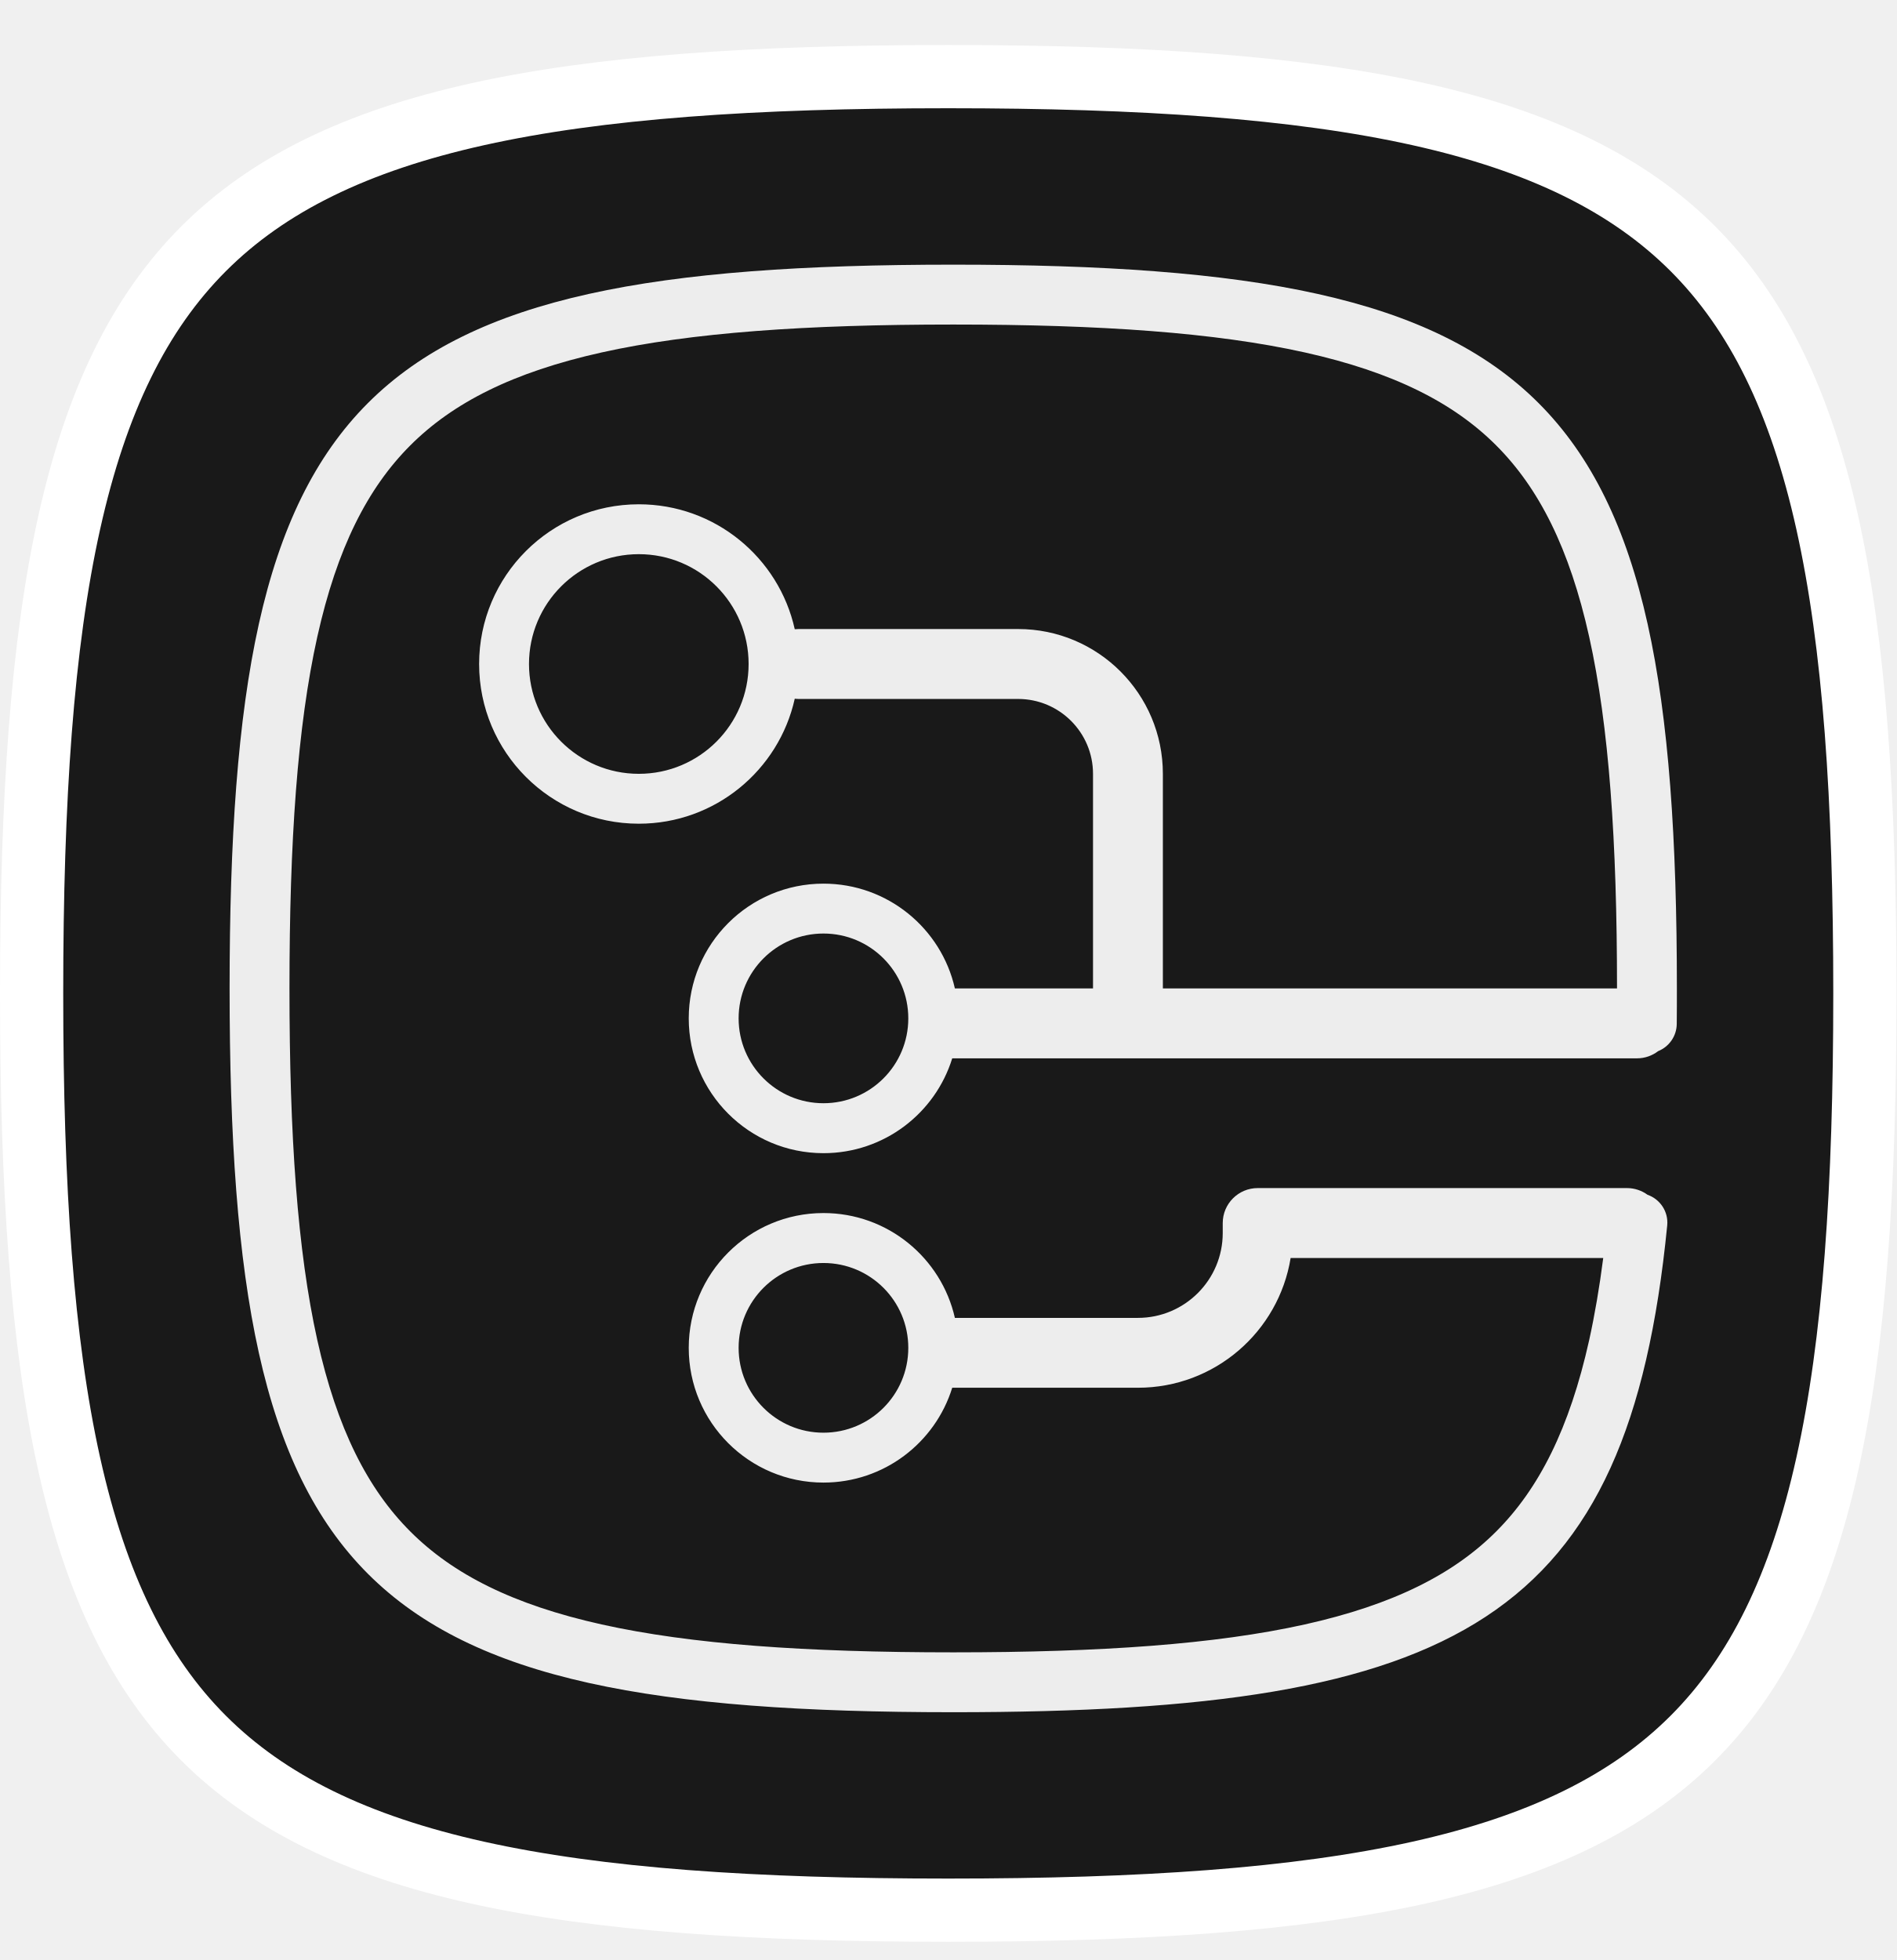
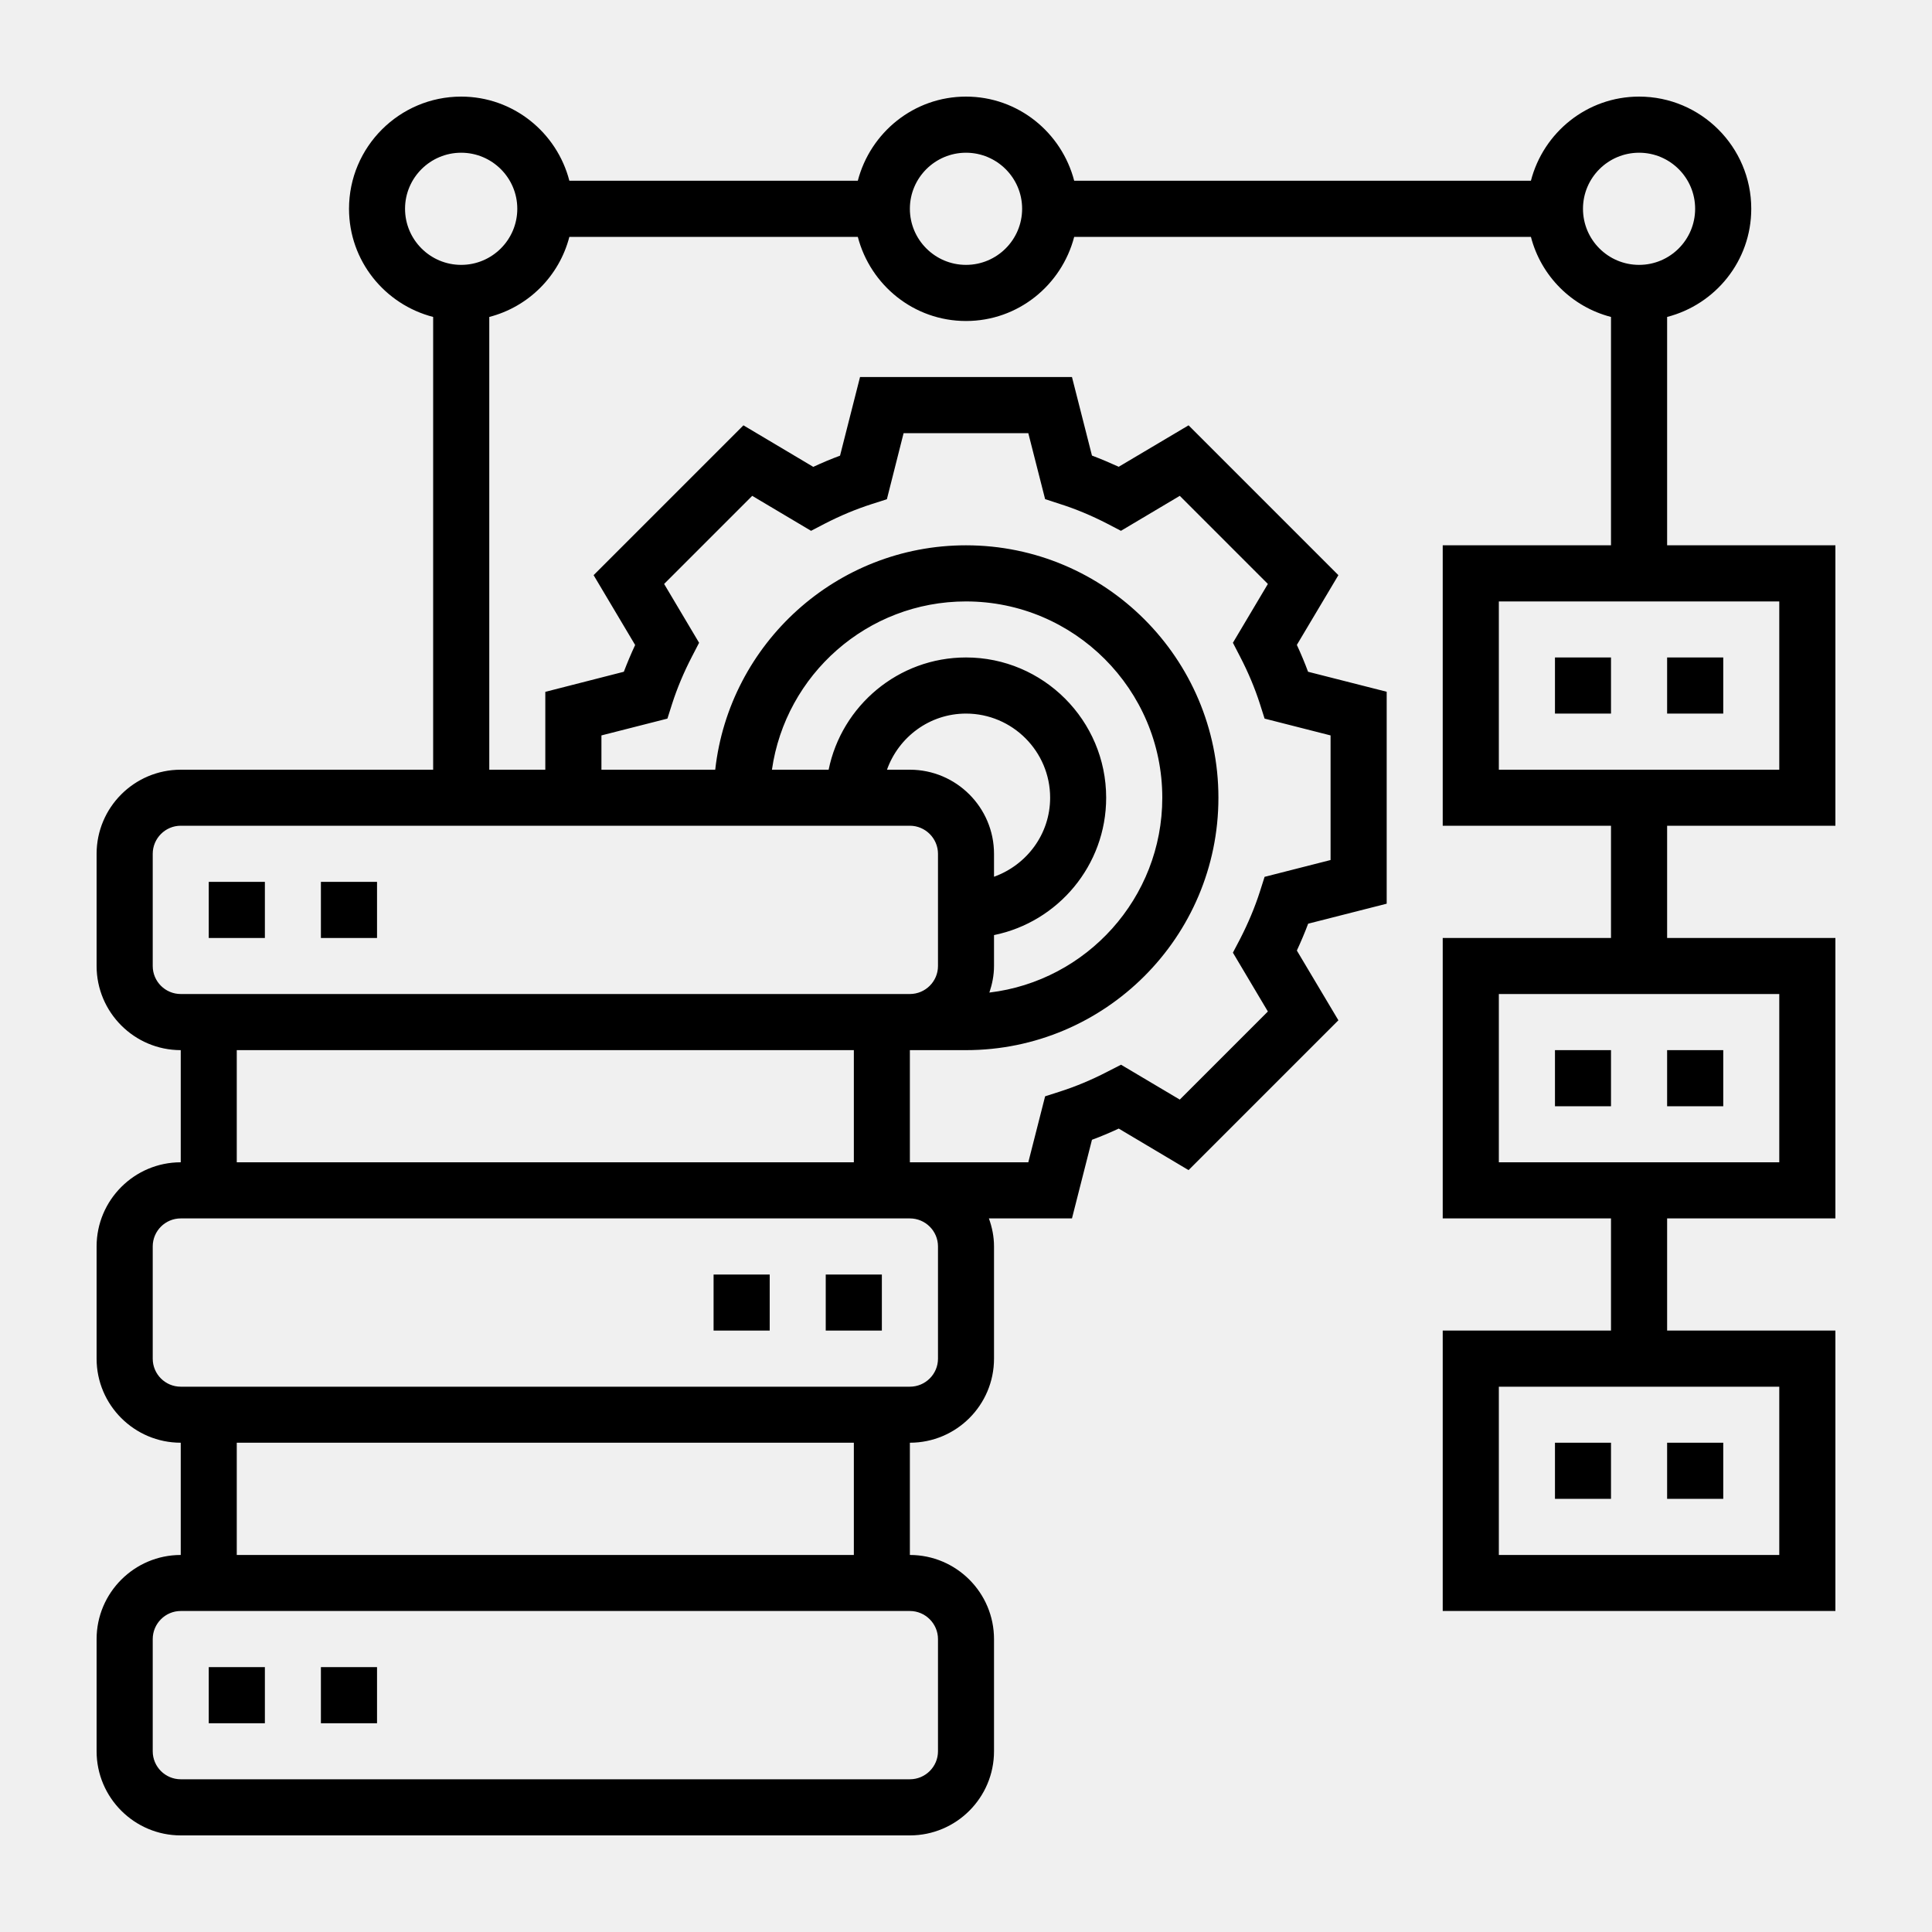
- <svg xmlns="http://www.w3.org/2000/svg" width="30" height="31" viewBox="0 0 30 31" fill="none">
-   <path d="M0.5 15.712C0.5 12.636 0.666 10.197 1.095 8.266C1.523 6.34 2.206 4.949 3.221 3.934C4.236 2.919 5.628 2.235 7.554 1.807C9.485 1.378 11.923 1.212 15 1.212C18.077 1.212 20.515 1.378 22.447 1.807C24.372 2.235 25.764 2.919 26.779 3.934C27.794 4.949 28.477 6.34 28.905 8.266C29.334 10.197 29.5 12.636 29.5 15.712C29.5 18.789 29.334 21.227 28.905 23.159C28.477 25.085 27.794 26.476 26.779 27.491C25.764 28.506 24.372 29.19 22.447 29.618C20.515 30.047 18.077 30.212 15 30.212C11.923 30.212 9.485 30.047 7.554 29.618C5.628 29.19 4.236 28.506 3.221 27.491C2.206 26.476 1.523 25.085 1.095 23.159C0.666 21.227 0.5 18.789 0.5 15.712Z" fill="#191919" stroke="white" />
-   <path fill-rule="evenodd" clip-rule="evenodd" d="M5.019 10.073C4.705 11.487 4.579 13.298 4.579 15.633C4.579 17.969 4.705 19.78 5.019 21.194C5.331 22.596 5.815 23.547 6.49 24.222C7.165 24.898 8.116 25.381 9.519 25.693C10.932 26.007 12.744 26.134 15.079 26.134C17.414 26.134 19.226 26.007 20.639 25.693C22.041 25.381 22.993 24.898 23.668 24.222C24.343 23.547 24.827 22.596 25.139 21.194C25.227 20.794 25.301 20.363 25.361 19.897H20.416C20.227 21.061 19.217 21.949 18 21.949H15.063C14.794 22.818 13.984 23.449 13.026 23.449C11.849 23.449 10.895 22.495 10.895 21.318C10.895 20.14 11.849 19.186 13.026 19.186C14.041 19.186 14.89 19.895 15.105 20.844H18C18.741 20.844 19.342 20.243 19.342 19.502V19.344C19.342 19.039 19.59 18.791 19.895 18.791H25.737C25.858 18.791 25.971 18.831 26.062 18.897C26.259 18.966 26.395 19.162 26.373 19.383C25.757 25.619 23.097 27.081 15.079 27.081C5.652 27.081 3.632 25.06 3.632 15.633C3.632 6.207 5.652 4.186 15.079 4.186C24.506 4.186 26.526 6.207 26.526 15.633C26.526 15.823 26.526 16.011 26.524 16.195C26.522 16.39 26.401 16.556 26.23 16.625C26.137 16.696 26.021 16.739 25.895 16.739H15.063C14.794 17.608 13.984 18.239 13.026 18.239C11.849 18.239 10.895 17.284 10.895 16.107C10.895 14.93 11.849 13.976 13.026 13.976C14.041 13.976 14.89 14.684 15.105 15.633H17.29V12.239C17.29 11.585 16.759 11.055 16.105 11.055H12.632C12.611 11.055 12.591 11.053 12.572 11.051C12.321 12.182 11.312 13.028 10.105 13.028C8.71 13.028 7.579 11.897 7.579 10.502C7.579 9.107 8.71 7.976 10.105 7.976C11.312 7.976 12.321 8.821 12.572 9.952C12.591 9.95 12.611 9.949 12.632 9.949H16.105C17.37 9.949 18.395 10.974 18.395 12.239V15.633H25.579C25.579 13.298 25.453 11.487 25.139 10.073C24.827 8.671 24.343 7.72 23.668 7.045C22.993 6.369 22.041 5.886 20.639 5.574C19.226 5.26 17.414 5.133 15.079 5.133C12.744 5.133 10.932 5.26 9.519 5.574C8.116 5.886 7.165 6.369 6.49 7.045C5.815 7.72 5.331 8.671 5.019 10.073ZM11.842 10.502C11.842 11.461 11.065 12.239 10.105 12.239C9.146 12.239 8.368 11.461 8.368 10.502C8.368 9.543 9.146 8.765 10.105 8.765C11.065 8.765 11.842 9.543 11.842 10.502ZM14.368 16.107C14.368 16.848 13.768 17.449 13.026 17.449C12.285 17.449 11.684 16.848 11.684 16.107C11.684 15.366 12.285 14.765 13.026 14.765C13.768 14.765 14.368 15.366 14.368 16.107ZM13.026 22.66C13.768 22.66 14.368 22.059 14.368 21.318C14.368 20.576 13.768 19.976 13.026 19.976C12.285 19.976 11.684 20.576 11.684 21.318C11.684 22.059 12.285 22.66 13.026 22.66Z" fill="#EDEDED" />
+ <svg xmlns="http://www.w3.org/2000/svg" width="20" height="20" viewBox="0 0 20 20" fill="none">
+   <path d="M3.322 17.258H3.903V17.839H3.322V17.258Z" fill="currentColor" />
+   <path d="M2.161 17.258H2.742V17.839H2.161V17.258Z" fill="currentColor" />
+   <path d="M7.387 13.194H7.968V13.774H7.387V13.194Z" fill="currentColor" />
+   <path d="M8.548 13.194H9.129V13.774H8.548V13.194Z" fill="currentColor" />
+   <path d="M3.322 9.129H3.903V9.71H3.322V9.129Z" fill="currentColor" />
+   <path d="M2.161 9.129H2.742V9.71H2.161V9.129Z" fill="currentColor" />
+   <path d="M19 8.548V5.645H17.258V3.281C17.758 3.152 18.129 2.701 18.129 2.161C18.129 1.521 17.608 1 16.968 1C16.428 1 15.977 1.372 15.848 1.871H11.12C10.99 1.372 10.54 1 10 1C9.46 1 9.01 1.372 8.88 1.871H5.894C5.765 1.372 5.314 1 4.774 1C4.134 1 3.613 1.521 3.613 2.161C3.613 2.701 3.984 3.152 4.484 3.281V7.968H1.871C1.391 7.968 1 8.358 1 8.839V10C1 10.48 1.391 10.871 1.871 10.871V12.032C1.391 12.032 1 12.423 1 12.903V14.065C1 14.545 1.391 14.935 1.871 14.935V16.097C1.391 16.097 1 16.488 1 16.968V18.129C1 18.609 1.391 19 1.871 19H9.419C9.9 19 10.29 18.609 10.29 18.129V16.968C10.29 16.488 9.9 16.097 9.419 16.097V14.935C9.9 14.935 10.29 14.545 10.29 14.065V12.903C10.29 12.801 10.27 12.704 10.237 12.613H11.097L11.304 11.799C11.396 11.765 11.489 11.726 11.581 11.683L12.304 12.113L13.855 10.562L13.425 9.84C13.468 9.747 13.507 9.655 13.542 9.562L14.355 9.355V7.161L13.541 6.954C13.507 6.862 13.468 6.769 13.425 6.676L13.855 5.954L12.304 4.403L11.581 4.832C11.489 4.79 11.396 4.751 11.304 4.716L11.097 3.903H8.903L8.696 4.717C8.604 4.751 8.511 4.79 8.419 4.833L7.696 4.403L6.145 5.954L6.575 6.677C6.532 6.769 6.493 6.862 6.458 6.954L5.645 7.162V7.968H5.065V3.281C5.471 3.176 5.789 2.858 5.894 2.452H8.88C9.01 2.951 9.46 3.323 10 3.323C10.54 3.323 10.99 2.951 11.12 2.452H15.848C15.953 2.858 16.271 3.176 16.677 3.281V5.645H14.935V8.548H16.677V9.71H14.935V12.613H16.677V13.774H14.935V16.677H19V13.774H17.258V12.613H19V9.71H17.258V8.548L19 8.548ZM1.581 10V8.839C1.581 8.679 1.711 8.548 1.871 8.548H9.419C9.579 8.548 9.71 8.679 9.71 8.839V10C9.71 10.16 9.579 10.29 9.419 10.29H1.871C1.711 10.29 1.581 10.16 1.581 10ZM9.419 7.968H9.182C9.302 7.631 9.622 7.387 10 7.387C10.48 7.387 10.871 7.778 10.871 8.258C10.871 8.636 10.627 8.955 10.29 9.076V8.839C10.29 8.359 9.899 7.968 9.419 7.968ZM10.29 10V9.68C10.952 9.545 11.451 8.959 11.451 8.258C11.451 7.458 10.8 6.806 10 6.806C9.299 6.806 8.713 7.306 8.578 7.968H7.991C8.132 6.984 8.978 6.226 10 6.226C11.12 6.226 12.032 7.138 12.032 8.258C12.032 9.297 11.248 10.155 10.242 10.275C10.271 10.188 10.29 10.097 10.29 10ZM2.451 10.871H8.839V12.032H2.451V10.871ZM9.71 16.968V18.129C9.71 18.289 9.579 18.419 9.419 18.419H1.871C1.711 18.419 1.581 18.289 1.581 18.129V16.968C1.581 16.808 1.711 16.677 1.871 16.677H9.419C9.579 16.677 9.71 16.808 9.71 16.968ZM8.839 16.097H2.451V14.935H8.839V16.097ZM9.71 12.903V14.065C9.71 14.225 9.579 14.355 9.419 14.355H1.871C1.711 14.355 1.581 14.225 1.581 14.065V12.903C1.581 12.743 1.711 12.613 1.871 12.613H9.419C9.579 12.613 9.71 12.743 9.71 12.903ZM6.226 7.613L6.909 7.439L6.958 7.285C7.01 7.123 7.079 6.959 7.163 6.797L7.237 6.654L6.875 6.045L7.787 5.133L8.396 5.495L8.538 5.421C8.701 5.337 8.865 5.269 9.028 5.217L9.181 5.168L9.354 4.484H10.645L10.819 5.167L10.972 5.217C11.134 5.268 11.299 5.337 11.462 5.421L11.604 5.495L12.213 5.133L13.125 6.045L12.763 6.654L12.837 6.797C12.921 6.959 12.99 7.123 13.042 7.285L13.091 7.439L13.774 7.613V8.903L13.091 9.077L13.042 9.231C12.99 9.393 12.921 9.557 12.838 9.719L12.763 9.862L13.125 10.471L12.213 11.383L11.605 11.022L11.462 11.095C11.298 11.18 11.134 11.248 10.972 11.3L10.819 11.349L10.645 12.032H9.419V10.871H10C11.441 10.871 12.613 9.699 12.613 8.258C12.613 6.818 11.441 5.645 10 5.645C8.657 5.645 7.549 6.664 7.404 7.968H6.226L6.226 7.613ZM4.774 2.742C4.454 2.742 4.193 2.482 4.193 2.161C4.193 1.841 4.454 1.581 4.774 1.581C5.094 1.581 5.355 1.841 5.355 2.161C5.355 2.482 5.094 2.742 4.774 2.742ZM10 2.742C9.68 2.742 9.419 2.482 9.419 2.161C9.419 1.841 9.68 1.581 10 1.581C10.32 1.581 10.581 1.841 10.581 2.161C10.581 2.482 10.32 2.742 10 2.742ZM16.387 2.161C16.387 1.841 16.647 1.581 16.968 1.581C17.288 1.581 17.548 1.841 17.548 2.161C17.548 2.482 17.288 2.742 16.968 2.742C16.647 2.742 16.387 2.482 16.387 2.161ZM18.419 16.097H15.516V14.355H18.419V16.097ZM18.419 12.032H15.516V10.29H18.419V12.032ZM15.516 6.226H18.419V7.968H15.516V6.226Z" fill="currentColor" />
+   <path d="M17.258 6.806H17.839V7.387H17.258V6.806Z" fill="currentColor" />
+   <path d="M16.097 6.806H16.677V7.387H16.097V6.806Z" fill="currentColor" />
+   <path d="M16.097 10.871H16.677V11.452H16.097V10.871Z" fill="currentColor" />
+   <path d="M17.258 10.871H17.839V11.452H17.258V10.871Z" fill="currentColor" />
+   <path d="M17.258 14.935H17.839V15.516H17.258V14.935Z" fill="currentColor" />
+   <path d="M16.097 14.935H16.677V15.516H16.097V14.935Z" fill="currentColor" />
</svg>
